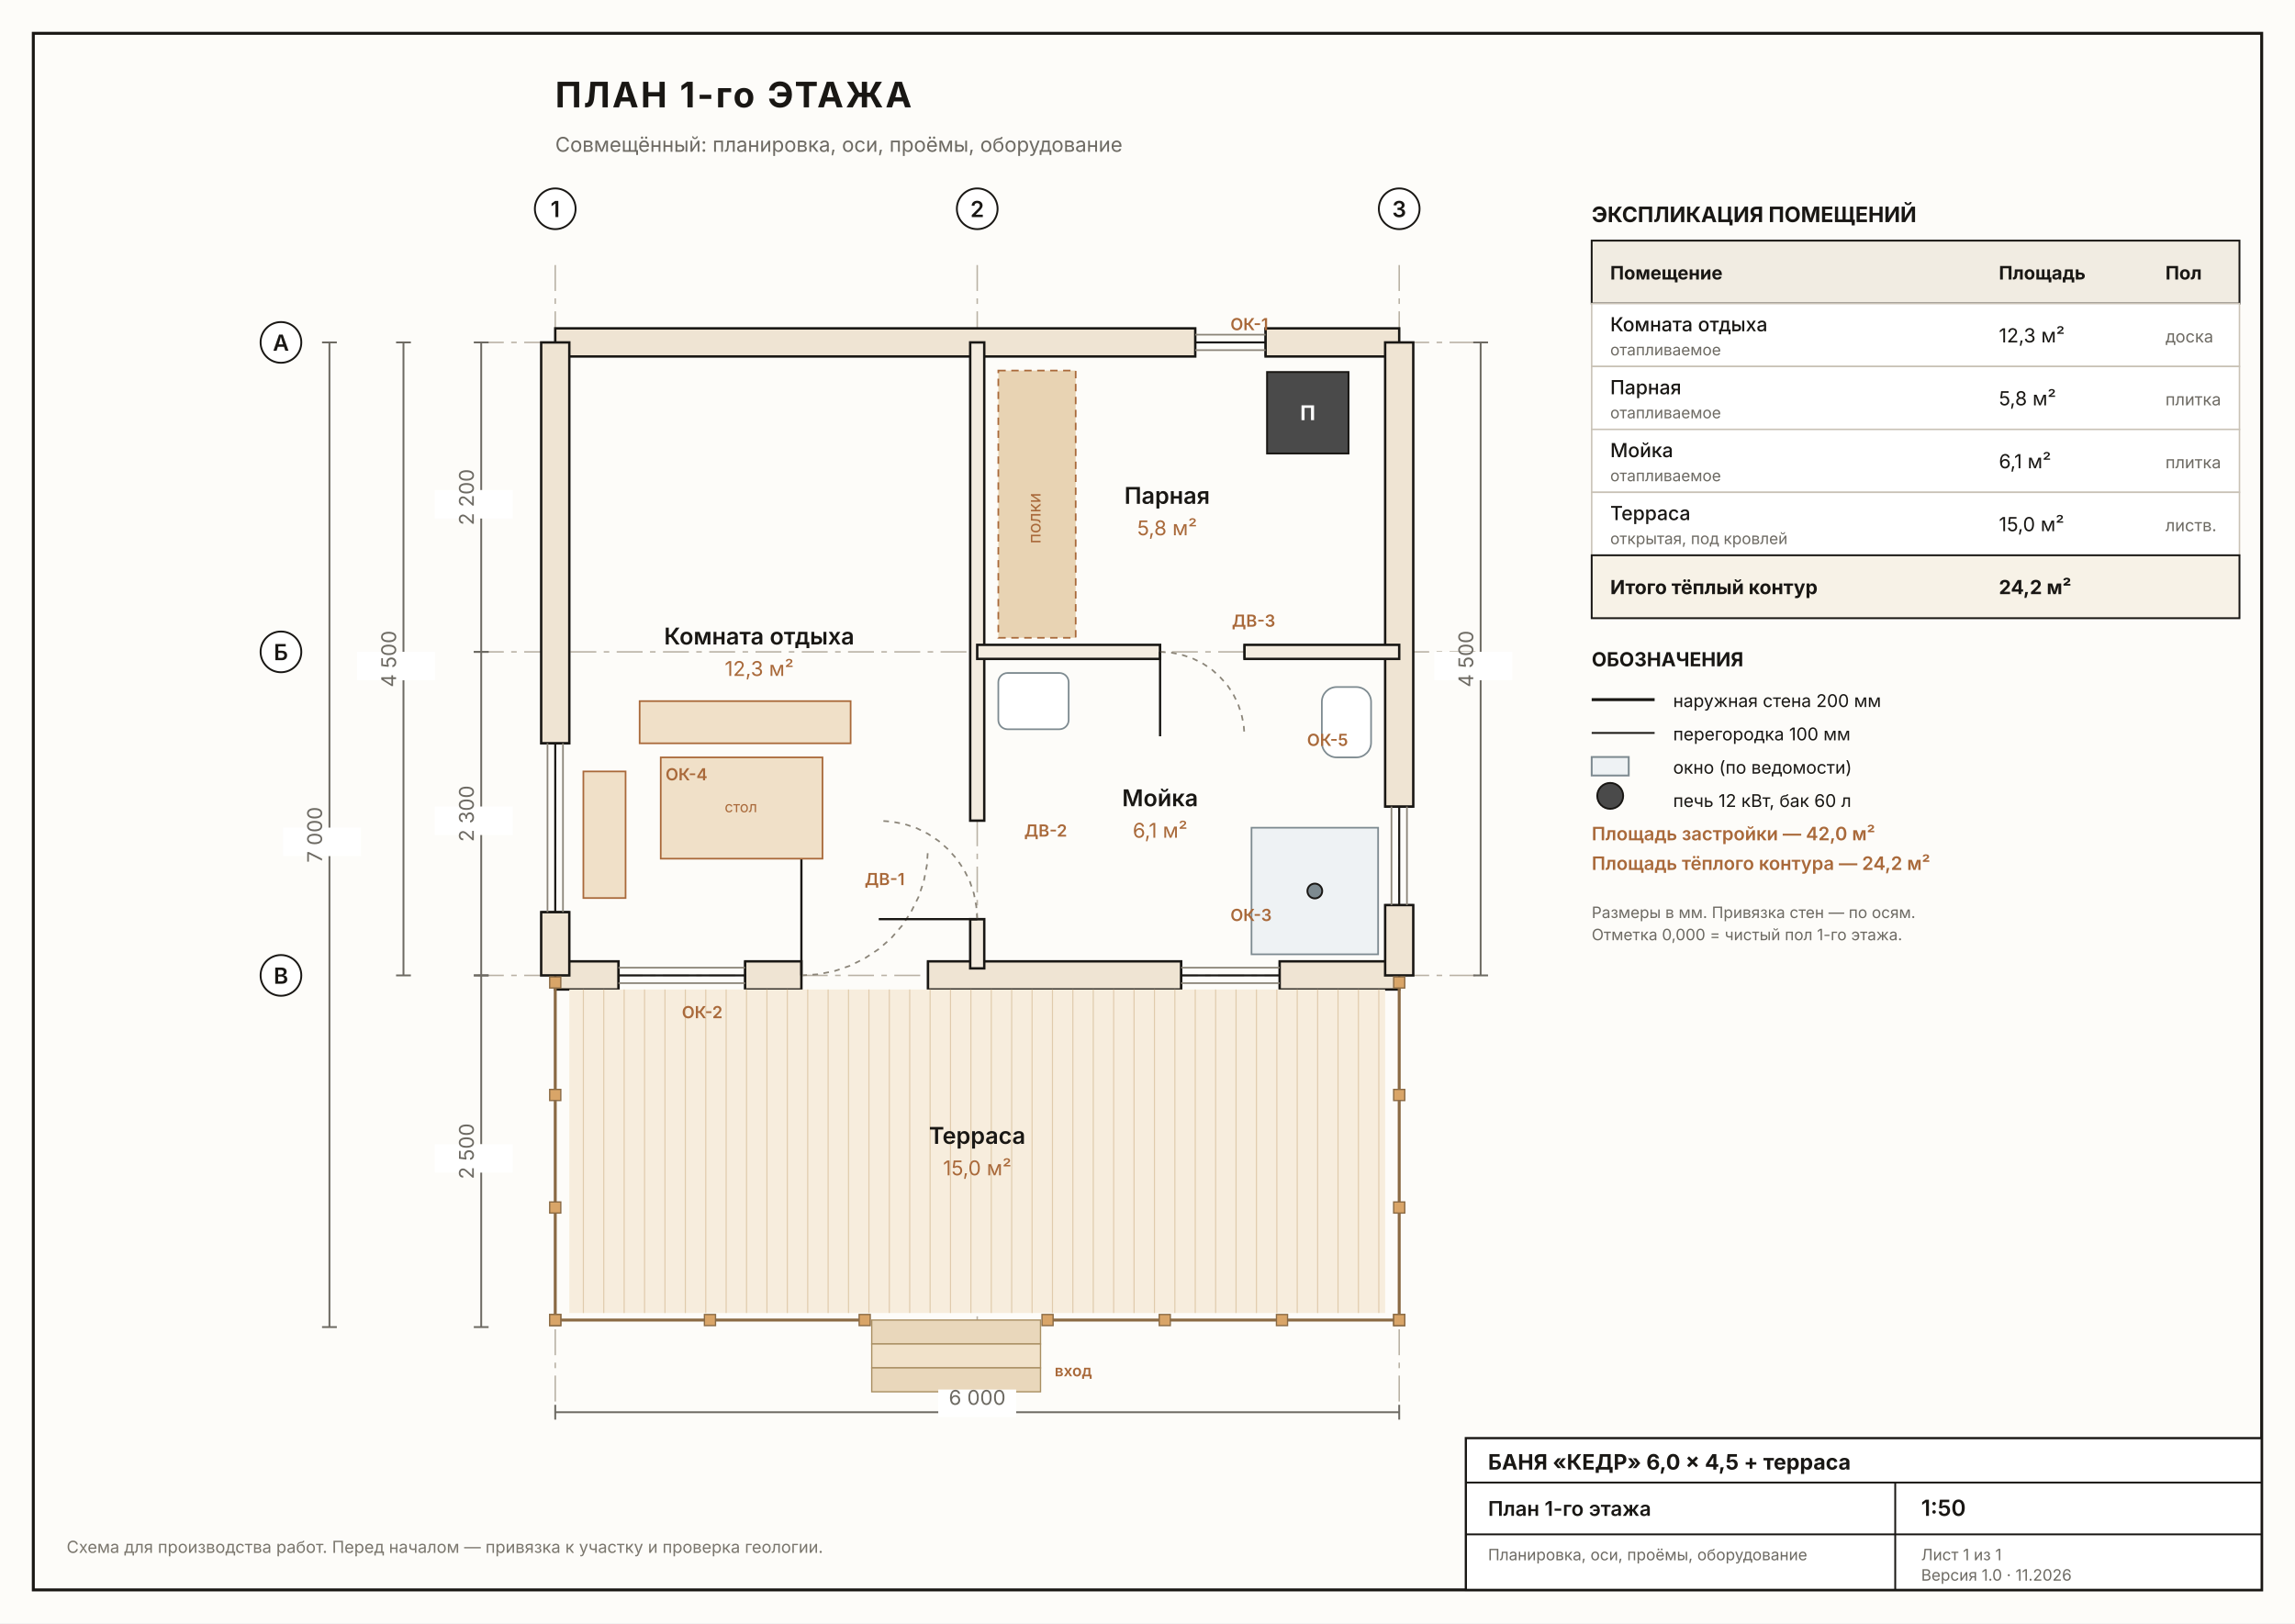
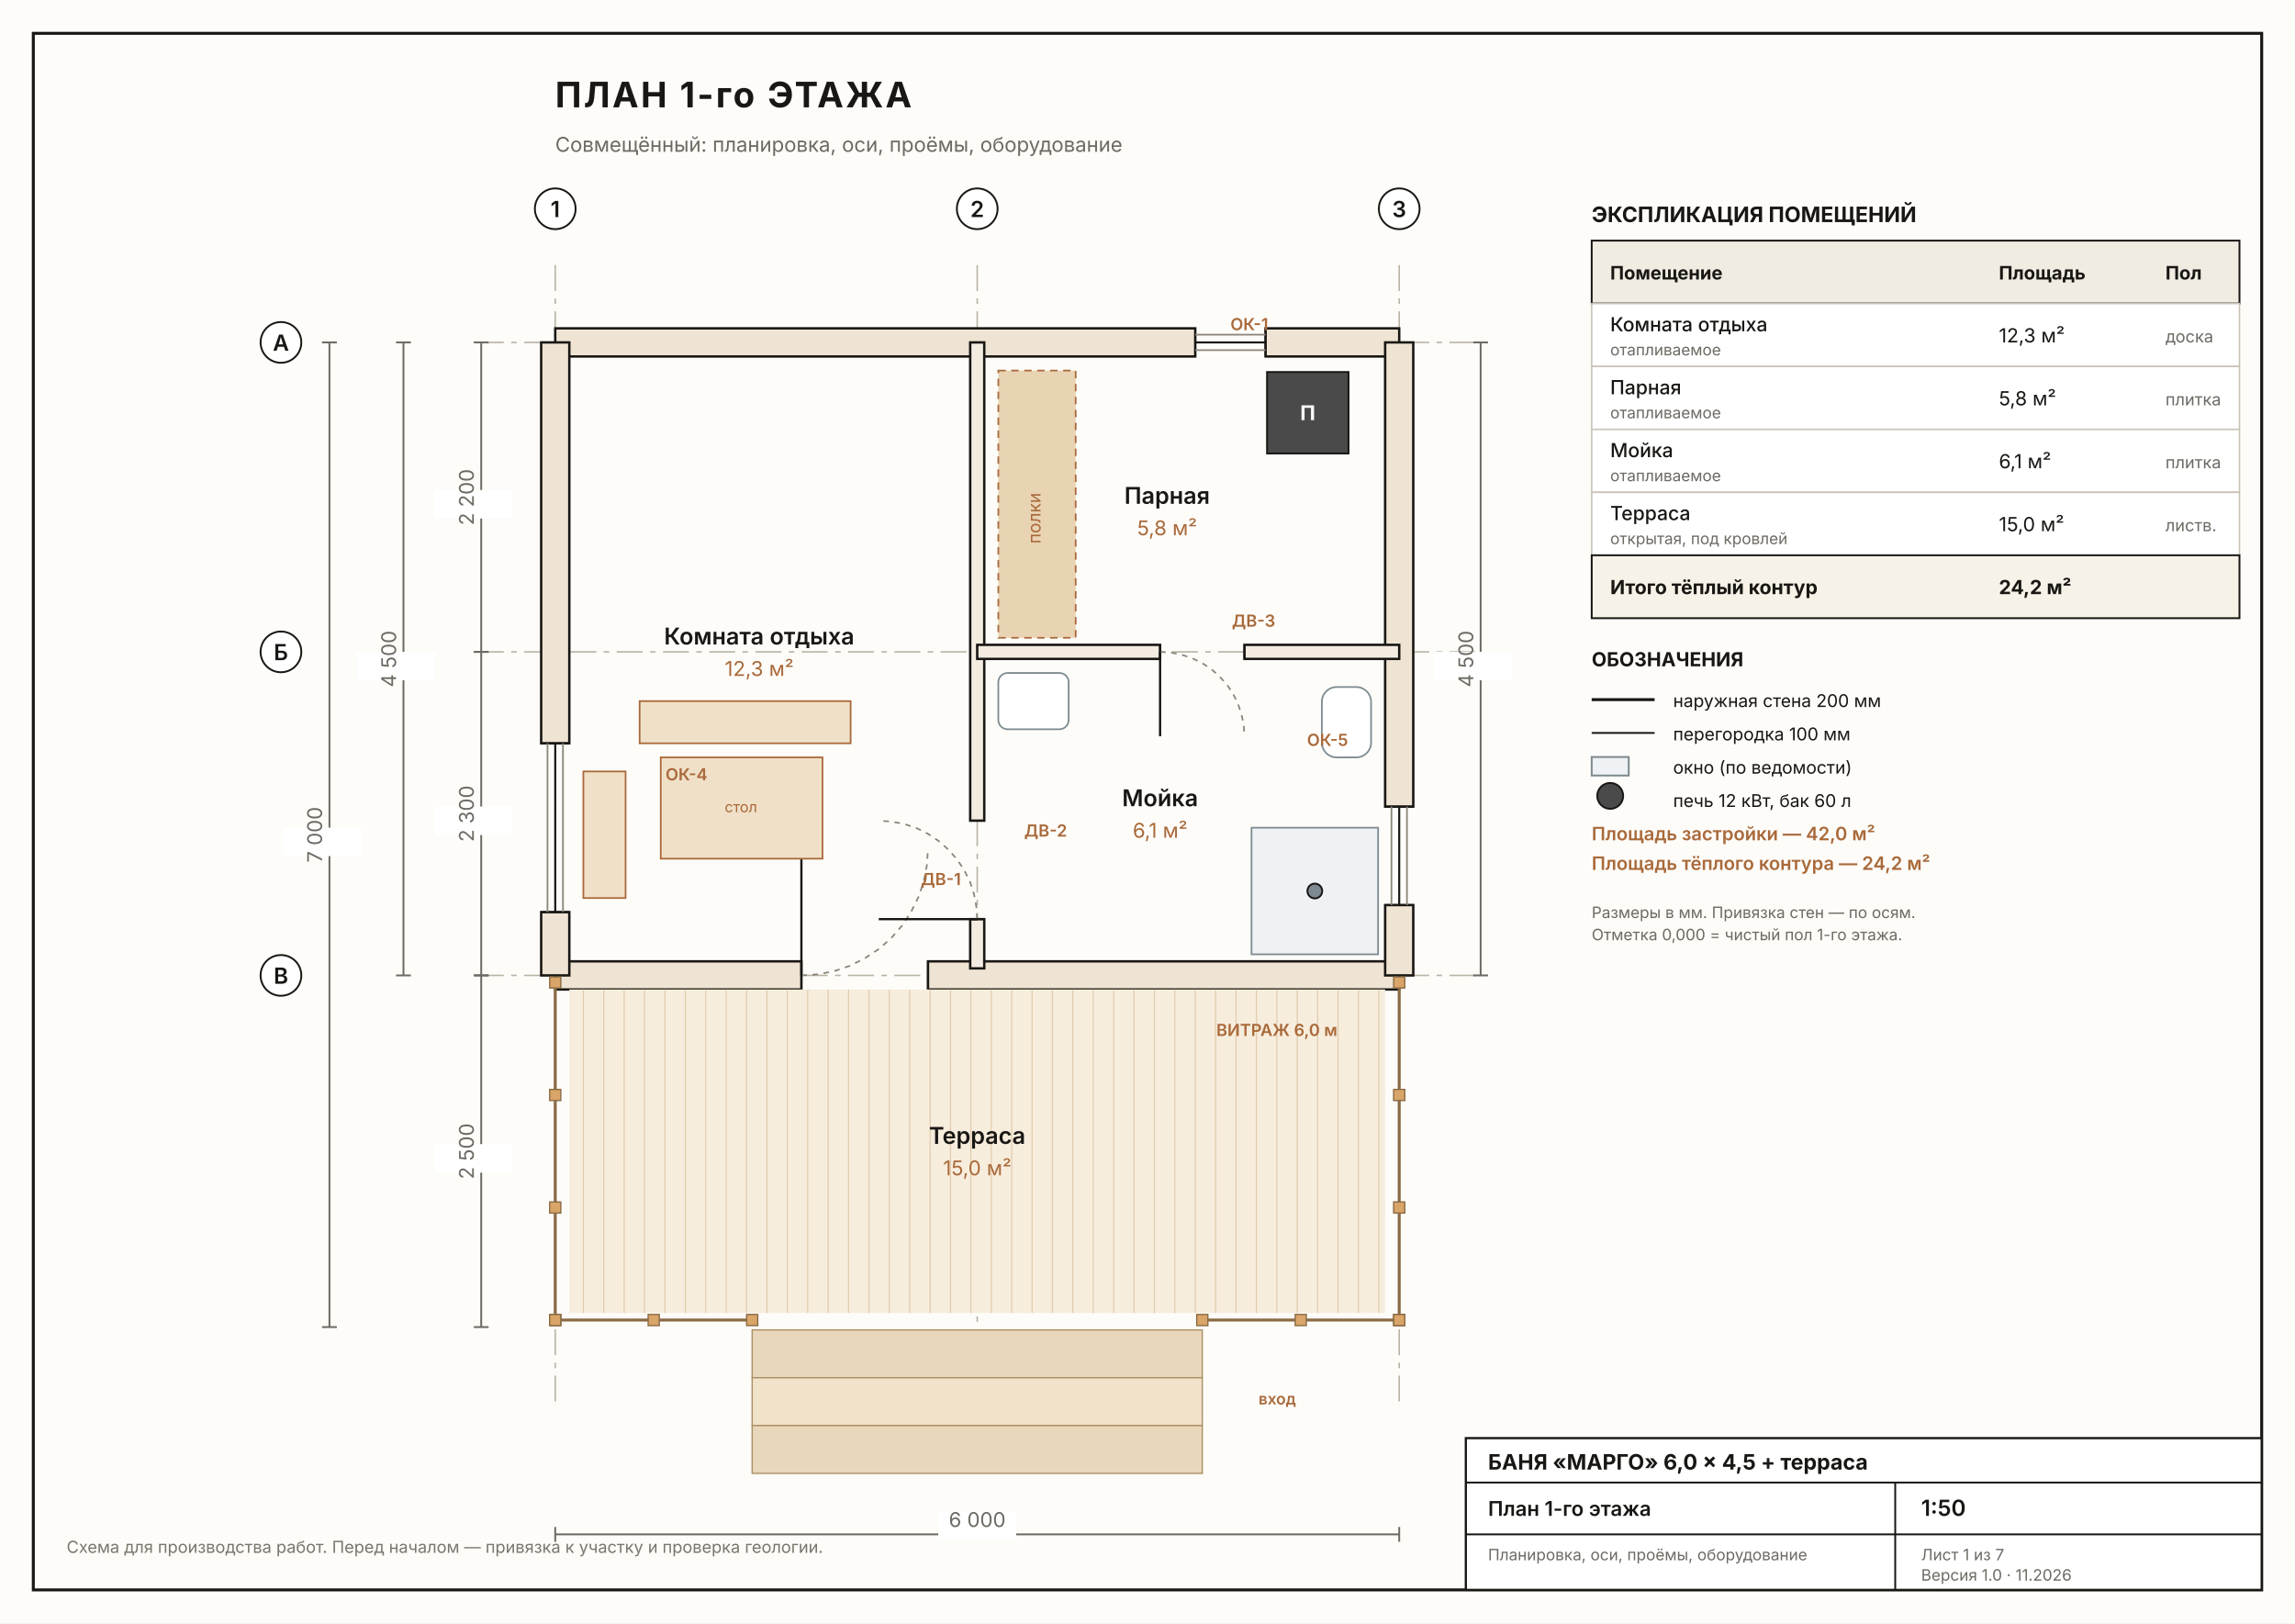
<svg xmlns="http://www.w3.org/2000/svg" viewBox="0 0 1240 877" width="1240" height="877">
  <defs>
    <pattern id="wood" width="8" height="8" patternUnits="userSpaceOnUse" patternTransform="rotate(45)">
      <line x1="0" y1="0" x2="0" y2="8" stroke="#c9a074" stroke-width="2" />
    </pattern>
    <pattern id="woodH" width="8" height="8" patternUnits="userSpaceOnUse">
      <line x1="0" y1="0" x2="0" y2="8" stroke="#c9a074" stroke-width="2" />
    </pattern>
    <pattern id="insul" width="10" height="10" patternUnits="userSpaceOnUse">
      <rect width="10" height="10" fill="#f6e2b3" />
      <path d="M0 5 Q 2.5 0 5 5 T 10 5" fill="none" stroke="#d9b264" stroke-width="1" />
    </pattern>
    <pattern id="soil" width="9" height="9" patternUnits="userSpaceOnUse">
      <line x1="0" y1="9" x2="9" y2="0" stroke="#b6b0a4" stroke-width="1" />
    </pattern>
    <pattern id="concrete" width="7" height="7" patternUnits="userSpaceOnUse">
      <circle cx="2" cy="2" r="0.7" fill="#b3ada2" />
      <circle cx="5.5" cy="5" r="0.6" fill="#b3adb2" />
    </pattern>
    <pattern id="tile" width="12" height="12" patternUnits="userSpaceOnUse">
      <rect width="12" height="12" fill="#f2f0ec" />
      <line x1="0" y1="0" x2="12" y2="0" stroke="#cfcac1" stroke-width="0.8" />
      <line x1="0" y1="0" x2="0" y2="12" stroke="#cfcac1" stroke-width="0.8" />
    </pattern>
  </defs>
  <rect width="1240" height="877" fill="#fdfcf9" />
  <rect x="18" y="18" width="1204" height="841" fill="none" stroke="#191714" stroke-width="1.6" />
  <text x="300" y="58" font-family="'Inter', 'Segoe UI', Arial, sans-serif" font-size="19" font-weight="700" fill="#191714" text-anchor="start" opacity="1" letter-spacing="1.2">ПЛАН 1-го ЭТАЖА</text>
  <text x="300" y="82" font-family="'Inter', 'Segoe UI', Arial, sans-serif" font-size="11" font-weight="400" fill="#6d6a63" text-anchor="start" opacity="1" letter-spacing="0">Совмещённый: планировка, оси, проёмы, оборудование</text>
  <line x1="300" y1="143.2" x2="300" y2="758.8" stroke="#b9b2a5" stroke-width="0.8" stroke-linecap="butt" stroke-dasharray="14 4 3 4" opacity="1" />
  <circle cx="300" cy="112.8" r="11" fill="#fff" stroke="#191714" stroke-width="1" />
  <text x="300" y="117.3" font-family="'Inter', 'Segoe UI', Arial, sans-serif" font-size="12" font-weight="600" fill="#191714" text-anchor="middle" opacity="1" letter-spacing="0">1</text>
  <line x1="528" y1="143.2" x2="528" y2="758.8" stroke="#b9b2a5" stroke-width="0.8" stroke-linecap="butt" stroke-dasharray="14 4 3 4" opacity="1" />
  <circle cx="528" cy="112.8" r="11" fill="#fff" stroke="#191714" stroke-width="1" />
  <text x="528" y="117.3" font-family="'Inter', 'Segoe UI', Arial, sans-serif" font-size="12" font-weight="600" fill="#191714" text-anchor="middle" opacity="1" letter-spacing="0">2</text>
  <line x1="756" y1="143.2" x2="756" y2="758.8" stroke="#b9b2a5" stroke-width="0.8" stroke-linecap="butt" stroke-dasharray="14 4 3 4" opacity="1" />
  <circle cx="756" cy="112.8" r="11" fill="#fff" stroke="#191714" stroke-width="1" />
  <text x="756" y="117.3" font-family="'Inter', 'Segoe UI', Arial, sans-serif" font-size="12" font-weight="600" fill="#191714" text-anchor="middle" opacity="1" letter-spacing="0">3</text>
  <line x1="258.2" y1="185" x2="797.8" y2="185" stroke="#b9b2a5" stroke-width="0.8" stroke-linecap="butt" stroke-dasharray="14 4 3 4" opacity="1" />
  <circle cx="151.8" cy="185" r="11" fill="#fff" stroke="#191714" stroke-width="1" />
  <text x="151.8" y="189.5" font-family="'Inter', 'Segoe UI', Arial, sans-serif" font-size="12" font-weight="600" fill="#191714" text-anchor="middle" opacity="1" letter-spacing="0">А</text>
  <line x1="258.2" y1="352.2" x2="797.8" y2="352.2" stroke="#b9b2a5" stroke-width="0.8" stroke-linecap="butt" stroke-dasharray="14 4 3 4" opacity="1" />
  <circle cx="151.8" cy="352.2" r="11" fill="#fff" stroke="#191714" stroke-width="1" />
  <text x="151.8" y="356.7" font-family="'Inter', 'Segoe UI', Arial, sans-serif" font-size="12" font-weight="600" fill="#191714" text-anchor="middle" opacity="1" letter-spacing="0">Б</text>
  <line x1="258.2" y1="527" x2="797.8" y2="527" stroke="#b9b2a5" stroke-width="0.8" stroke-linecap="butt" stroke-dasharray="14 4 3 4" opacity="1" />
  <circle cx="151.8" cy="527" r="11" fill="#fff" stroke="#191714" stroke-width="1" />
  <text x="151.8" y="531.5" font-family="'Inter', 'Segoe UI', Arial, sans-serif" font-size="12" font-weight="600" fill="#191714" text-anchor="middle" opacity="1" letter-spacing="0">В</text>
  <polygon points="300,177.4 645.8,177.4 645.8,192.6 300,192.6" fill="#efe4d3" stroke="#191714" stroke-width="1.3" opacity="1" />
  <polygon points="683.8,177.4 756,177.4 756,192.6 683.8,192.6" fill="#efe4d3" stroke="#191714" stroke-width="1.3" opacity="1" />
  <line x1="645.8" y1="177.4" x2="645.8" y2="192.6" stroke="#191714" stroke-width="1" stroke-linecap="butt" opacity="1" />
  <line x1="683.8" y1="177.4" x2="683.8" y2="192.6" stroke="#191714" stroke-width="1" stroke-linecap="butt" opacity="1" />
  <line x1="645.8" y1="180.82" x2="683.8" y2="180.82" stroke="#8b8579" stroke-width="0.9" stroke-linecap="butt" opacity="1" />
  <line x1="645.8" y1="185" x2="683.8" y2="185" stroke="#191714" stroke-width="1.1" stroke-linecap="butt" opacity="1" />
  <line x1="645.8" y1="189.18" x2="683.8" y2="189.18" stroke="#8b8579" stroke-width="0.9" stroke-linecap="butt" opacity="1" />
-   <polygon points="300,519.4 334.2,519.4 334.2,534.6 300,534.6" fill="#efe4d3" stroke="#191714" stroke-width="1.3" opacity="1" />
-   <polygon points="402.6,519.4 433,519.4 433,534.6 402.6,534.6" fill="#efe4d3" stroke="#191714" stroke-width="1.3" opacity="1" />
-   <polygon points="501.4,519.4 638.2,519.4 638.2,534.6 501.4,534.6" fill="#efe4d3" stroke="#191714" stroke-width="1.3" opacity="1" />
-   <polygon points="691.4,519.4 756,519.4 756,534.6 691.4,534.6" fill="#efe4d3" stroke="#191714" stroke-width="1.3" opacity="1" />
-   <line x1="334.2" y1="519.4" x2="334.2" y2="534.6" stroke="#191714" stroke-width="1" stroke-linecap="butt" opacity="1" />
-   <line x1="402.6" y1="519.4" x2="402.6" y2="534.6" stroke="#191714" stroke-width="1" stroke-linecap="butt" opacity="1" />
-   <line x1="334.2" y1="522.82" x2="402.6" y2="522.82" stroke="#8b8579" stroke-width="0.9" stroke-linecap="butt" opacity="1" />
-   <line x1="334.2" y1="527" x2="402.6" y2="527" stroke="#191714" stroke-width="1.1" stroke-linecap="butt" opacity="1" />
-   <line x1="334.2" y1="531.18" x2="402.6" y2="531.18" stroke="#8b8579" stroke-width="0.9" stroke-linecap="butt" opacity="1" />
+   <polygon points="300,519.4 433,519.4 433,534.6 300,534.6" fill="#efe4d3" stroke="#191714" stroke-width="1.3" opacity="1" />
+   <polygon points="501.4,519.4 756,519.4 756,534.6 501.4,534.6" fill="#efe4d3" stroke="#191714" stroke-width="1.3" opacity="1" />
  <line x1="433" y1="527" x2="433" y2="458.6" stroke="#191714" stroke-width="1.2" stroke-linecap="butt" opacity="1" />
  <path d="M 433.0 527.0 L 441.9 526.4 L 450.7 524.7 L 459.2 521.8 L 467.2 517.8 L 474.6 512.9 L 481.4 507.0 L 487.3 500.2 L 492.2 492.8 L 496.2 484.8 L 499.1 476.3 L 500.8 467.5 L 501.4 458.6" fill="none" stroke="#8b8579" stroke-width="0.9" stroke-dasharray="3 3" opacity="1" />
  <line x1="433" y1="519.4" x2="433" y2="534.6" stroke="#191714" stroke-width="1" stroke-linecap="butt" opacity="1" />
  <line x1="501.4" y1="519.4" x2="501.4" y2="534.6" stroke="#191714" stroke-width="1" stroke-linecap="butt" opacity="1" />
-   <line x1="638.2" y1="519.4" x2="638.2" y2="534.6" stroke="#191714" stroke-width="1" stroke-linecap="butt" opacity="1" />
-   <line x1="691.4" y1="519.4" x2="691.4" y2="534.6" stroke="#191714" stroke-width="1" stroke-linecap="butt" opacity="1" />
-   <line x1="638.2" y1="522.82" x2="691.4" y2="522.82" stroke="#8b8579" stroke-width="0.9" stroke-linecap="butt" opacity="1" />
-   <line x1="638.2" y1="527" x2="691.4" y2="527" stroke="#191714" stroke-width="1.1" stroke-linecap="butt" opacity="1" />
-   <line x1="638.2" y1="531.18" x2="691.4" y2="531.18" stroke="#8b8579" stroke-width="0.9" stroke-linecap="butt" opacity="1" />
  <polygon points="307.6,185 307.6,401.6 292.4,401.6 292.4,185" fill="#efe4d3" stroke="#191714" stroke-width="1.3" opacity="1" />
  <polygon points="307.6,492.8 307.6,527 292.4,527 292.4,492.8" fill="#efe4d3" stroke="#191714" stroke-width="1.3" opacity="1" />
  <line x1="307.6" y1="401.6" x2="292.4" y2="401.6" stroke="#191714" stroke-width="1" stroke-linecap="butt" opacity="1" />
  <line x1="307.6" y1="492.8" x2="292.4" y2="492.8" stroke="#191714" stroke-width="1" stroke-linecap="butt" opacity="1" />
  <line x1="304.18" y1="401.6" x2="304.18" y2="492.8" stroke="#8b8579" stroke-width="0.9" stroke-linecap="butt" opacity="1" />
  <line x1="300" y1="401.6" x2="300" y2="492.8" stroke="#191714" stroke-width="1.1" stroke-linecap="butt" opacity="1" />
  <line x1="295.82" y1="401.6" x2="295.82" y2="492.8" stroke="#8b8579" stroke-width="0.9" stroke-linecap="butt" opacity="1" />
  <polygon points="763.6,185 763.6,435.8 748.4,435.8 748.4,185" fill="#efe4d3" stroke="#191714" stroke-width="1.3" opacity="1" />
  <polygon points="763.6,489 763.6,527 748.4,527 748.4,489" fill="#efe4d3" stroke="#191714" stroke-width="1.3" opacity="1" />
  <line x1="763.6" y1="435.8" x2="748.4" y2="435.8" stroke="#191714" stroke-width="1" stroke-linecap="butt" opacity="1" />
  <line x1="763.6" y1="489" x2="748.4" y2="489" stroke="#191714" stroke-width="1" stroke-linecap="butt" opacity="1" />
  <line x1="760.18" y1="435.8" x2="760.18" y2="489" stroke="#8b8579" stroke-width="0.9" stroke-linecap="butt" opacity="1" />
  <line x1="756" y1="435.8" x2="756" y2="489" stroke="#191714" stroke-width="1.1" stroke-linecap="butt" opacity="1" />
  <line x1="751.82" y1="435.8" x2="751.82" y2="489" stroke="#8b8579" stroke-width="0.9" stroke-linecap="butt" opacity="1" />
  <polygon points="531.8,185 531.8,443.4 524.2,443.4 524.2,185" fill="#f4ece0" stroke="#191714" stroke-width="1.3" opacity="1" />
  <polygon points="531.8,496.6 531.8,523.2 524.2,523.2 524.2,496.6" fill="#f4ece0" stroke="#191714" stroke-width="1.3" opacity="1" />
  <line x1="528" y1="496.6" x2="474.8" y2="496.6" stroke="#191714" stroke-width="1.2" stroke-linecap="butt" opacity="1" />
  <path d="M 528.0 496.6 L 527.5 489.7 L 526.2 482.8 L 524.0 476.2 L 520.9 470.0 L 517.0 464.2 L 512.4 459.0 L 507.2 454.4 L 501.4 450.5 L 495.2 447.4 L 488.6 445.2 L 481.7 443.9 L 474.8 443.4" fill="none" stroke="#8b8579" stroke-width="0.9" stroke-dasharray="3 3" opacity="1" />
  <line x1="531.8" y1="443.4" x2="524.2" y2="443.4" stroke="#191714" stroke-width="1" stroke-linecap="butt" opacity="1" />
  <line x1="531.8" y1="496.6" x2="524.2" y2="496.6" stroke="#191714" stroke-width="1" stroke-linecap="butt" opacity="1" />
  <polygon points="528,348.4 626.8,348.4 626.8,356 528,356" fill="#f4ece0" stroke="#191714" stroke-width="1.3" opacity="1" />
  <polygon points="672.4,348.4 756,348.4 756,356 672.4,356" fill="#f4ece0" stroke="#191714" stroke-width="1.3" opacity="1" />
  <line x1="626.8" y1="352.2" x2="626.8" y2="397.8" stroke="#191714" stroke-width="1.2" stroke-linecap="butt" opacity="1" />
  <path d="M 626.8 352.2 L 632.8 352.6 L 638.6 353.8 L 644.3 355.7 L 649.6 358.3 L 654.6 361.6 L 659.0 365.6 L 663.0 370.0 L 666.3 375.0 L 668.9 380.3 L 670.8 386.0 L 672.0 391.8 L 672.4 397.8" fill="none" stroke="#8b8579" stroke-width="0.9" stroke-dasharray="3 3" opacity="1" />
  <line x1="626.8" y1="348.4" x2="626.8" y2="356" stroke="#191714" stroke-width="1" stroke-linecap="butt" opacity="1" />
  <line x1="672.4" y1="348.4" x2="672.4" y2="356" stroke="#191714" stroke-width="1" stroke-linecap="butt" opacity="1" />
  <rect x="684.6" y="201" width="44" height="44" fill="#4a4a4a" stroke="#191714" stroke-width="1" rx="0" opacity="1" />
  <text x="706.6" y="227" font-family="'Inter', 'Segoe UI', Arial, sans-serif" font-size="11" font-weight="700" fill="#fff" text-anchor="middle" opacity="1" letter-spacing="0">П</text>
  <rect x="539.4" y="200.2" width="41.8" height="144.4" fill="#e8d3b3" stroke="#a9693a" stroke-width="0.9" stroke-dasharray="4 3" rx="0" opacity="1" />
  <text x="562.2" y="280" font-family="'Inter', 'Segoe UI', Arial, sans-serif" font-size="9.5" font-weight="400" fill="#a9693a" text-anchor="middle" opacity="1" letter-spacing="0" transform="rotate(-90 562.2 280)">полки</text>
  <rect x="676.2" y="447.2" width="68.4" height="68.4" fill="#eef2f4" stroke="#7d8a90" stroke-width="0.9" rx="0" opacity="1" />
  <circle cx="710.4" cy="481.4" r="4" fill="#7d8a90" stroke="#191714" stroke-width="1" />
  <rect x="714.2" y="371.2" width="26.6" height="38" fill="#fff" stroke="#7d8a90" stroke-width="0.9" rx="8" opacity="1" />
  <rect x="539.4" y="363.6" width="38" height="30.4" fill="#fff" stroke="#7d8a90" stroke-width="0.9" rx="5" opacity="1" />
  <rect x="357" y="409.2" width="87.4" height="54.72" fill="#f0e0c8" stroke="#a9693a" stroke-width="0.9" rx="0" opacity="1" />
  <rect x="345.6" y="378.8" width="114" height="22.8" fill="#f0e0c8" stroke="#a9693a" stroke-width="0.9" rx="0" opacity="1" />
  <rect x="315.2" y="416.8" width="22.8" height="68.4" fill="#f0e0c8" stroke="#a9693a" stroke-width="0.9" rx="0" opacity="1" />
  <text x="400.32" y="438.84" font-family="'Inter', 'Segoe UI', Arial, sans-serif" font-size="8" font-weight="400" fill="#a9693a" text-anchor="middle" opacity="1" letter-spacing="0">стол</text>
  <rect x="307.6" y="534.6" width="440.8" height="174.8" fill="#f7eddd" stroke="none" stroke-width="0" rx="0" opacity="1" />
  <line x1="315.2" y1="534.6" x2="315.2" y2="709.4" stroke="#e0cbac" stroke-width="0.6" stroke-linecap="butt" opacity="1" />
  <line x1="326.22" y1="534.6" x2="326.22" y2="709.4" stroke="#e0cbac" stroke-width="0.6" stroke-linecap="butt" opacity="1" />
  <line x1="337.24" y1="534.6" x2="337.24" y2="709.4" stroke="#e0cbac" stroke-width="0.6" stroke-linecap="butt" opacity="1" />
  <line x1="348.26" y1="534.6" x2="348.26" y2="709.4" stroke="#e0cbac" stroke-width="0.6" stroke-linecap="butt" opacity="1" />
  <line x1="359.28" y1="534.6" x2="359.28" y2="709.4" stroke="#e0cbac" stroke-width="0.6" stroke-linecap="butt" opacity="1" />
  <line x1="370.3" y1="534.6" x2="370.3" y2="709.4" stroke="#e0cbac" stroke-width="0.6" stroke-linecap="butt" opacity="1" />
  <line x1="381.32" y1="534.6" x2="381.32" y2="709.4" stroke="#e0cbac" stroke-width="0.6" stroke-linecap="butt" opacity="1" />
  <line x1="392.34" y1="534.6" x2="392.34" y2="709.4" stroke="#e0cbac" stroke-width="0.6" stroke-linecap="butt" opacity="1" />
  <line x1="403.36" y1="534.6" x2="403.36" y2="709.4" stroke="#e0cbac" stroke-width="0.6" stroke-linecap="butt" opacity="1" />
  <line x1="414.38" y1="534.6" x2="414.38" y2="709.4" stroke="#e0cbac" stroke-width="0.6" stroke-linecap="butt" opacity="1" />
  <line x1="425.4" y1="534.6" x2="425.4" y2="709.4" stroke="#e0cbac" stroke-width="0.6" stroke-linecap="butt" opacity="1" />
  <line x1="436.42" y1="534.6" x2="436.42" y2="709.4" stroke="#e0cbac" stroke-width="0.6" stroke-linecap="butt" opacity="1" />
  <line x1="447.44" y1="534.6" x2="447.44" y2="709.4" stroke="#e0cbac" stroke-width="0.6" stroke-linecap="butt" opacity="1" />
  <line x1="458.46" y1="534.6" x2="458.46" y2="709.4" stroke="#e0cbac" stroke-width="0.6" stroke-linecap="butt" opacity="1" />
  <line x1="469.48" y1="534.6" x2="469.48" y2="709.4" stroke="#e0cbac" stroke-width="0.6" stroke-linecap="butt" opacity="1" />
  <line x1="480.5" y1="534.6" x2="480.5" y2="709.4" stroke="#e0cbac" stroke-width="0.6" stroke-linecap="butt" opacity="1" />
  <line x1="491.52" y1="534.6" x2="491.52" y2="709.4" stroke="#e0cbac" stroke-width="0.6" stroke-linecap="butt" opacity="1" />
  <line x1="502.54" y1="534.6" x2="502.54" y2="709.4" stroke="#e0cbac" stroke-width="0.6" stroke-linecap="butt" opacity="1" />
  <line x1="513.56" y1="534.6" x2="513.56" y2="709.4" stroke="#e0cbac" stroke-width="0.6" stroke-linecap="butt" opacity="1" />
  <line x1="524.58" y1="534.6" x2="524.58" y2="709.4" stroke="#e0cbac" stroke-width="0.6" stroke-linecap="butt" opacity="1" />
  <line x1="535.6" y1="534.6" x2="535.6" y2="709.4" stroke="#e0cbac" stroke-width="0.6" stroke-linecap="butt" opacity="1" />
  <line x1="546.62" y1="534.6" x2="546.62" y2="709.4" stroke="#e0cbac" stroke-width="0.6" stroke-linecap="butt" opacity="1" />
  <line x1="557.64" y1="534.6" x2="557.64" y2="709.4" stroke="#e0cbac" stroke-width="0.6" stroke-linecap="butt" opacity="1" />
  <line x1="568.66" y1="534.6" x2="568.66" y2="709.4" stroke="#e0cbac" stroke-width="0.6" stroke-linecap="butt" opacity="1" />
  <line x1="579.68" y1="534.6" x2="579.68" y2="709.4" stroke="#e0cbac" stroke-width="0.6" stroke-linecap="butt" opacity="1" />
  <line x1="590.7" y1="534.6" x2="590.7" y2="709.4" stroke="#e0cbac" stroke-width="0.6" stroke-linecap="butt" opacity="1" />
  <line x1="601.72" y1="534.6" x2="601.72" y2="709.4" stroke="#e0cbac" stroke-width="0.6" stroke-linecap="butt" opacity="1" />
  <line x1="612.74" y1="534.6" x2="612.74" y2="709.4" stroke="#e0cbac" stroke-width="0.6" stroke-linecap="butt" opacity="1" />
  <line x1="623.76" y1="534.6" x2="623.76" y2="709.4" stroke="#e0cbac" stroke-width="0.6" stroke-linecap="butt" opacity="1" />
  <line x1="634.78" y1="534.6" x2="634.78" y2="709.4" stroke="#e0cbac" stroke-width="0.6" stroke-linecap="butt" opacity="1" />
  <line x1="645.8" y1="534.6" x2="645.8" y2="709.4" stroke="#e0cbac" stroke-width="0.6" stroke-linecap="butt" opacity="1" />
  <line x1="656.82" y1="534.6" x2="656.82" y2="709.4" stroke="#e0cbac" stroke-width="0.6" stroke-linecap="butt" opacity="1" />
  <line x1="667.84" y1="534.6" x2="667.84" y2="709.4" stroke="#e0cbac" stroke-width="0.6" stroke-linecap="butt" opacity="1" />
  <line x1="678.86" y1="534.6" x2="678.86" y2="709.4" stroke="#e0cbac" stroke-width="0.6" stroke-linecap="butt" opacity="1" />
  <line x1="689.88" y1="534.6" x2="689.88" y2="709.4" stroke="#e0cbac" stroke-width="0.6" stroke-linecap="butt" opacity="1" />
  <line x1="700.9" y1="534.6" x2="700.9" y2="709.4" stroke="#e0cbac" stroke-width="0.6" stroke-linecap="butt" opacity="1" />
  <line x1="711.92" y1="534.6" x2="711.92" y2="709.4" stroke="#e0cbac" stroke-width="0.6" stroke-linecap="butt" opacity="1" />
  <line x1="722.94" y1="534.6" x2="722.94" y2="709.4" stroke="#e0cbac" stroke-width="0.6" stroke-linecap="butt" opacity="1" />
  <line x1="733.96" y1="534.6" x2="733.96" y2="709.4" stroke="#e0cbac" stroke-width="0.6" stroke-linecap="butt" opacity="1" />
  <line x1="744.98" y1="534.6" x2="744.98" y2="709.4" stroke="#e0cbac" stroke-width="0.6" stroke-linecap="butt" opacity="1" />
  <line x1="300" y1="530.8" x2="300" y2="713.2" stroke="#8a6a44" stroke-width="1.6" stroke-linecap="butt" opacity="1" />
  <rect x="297" y="527.8" width="6" height="6" fill="#d9a568" stroke="#8a6a44" stroke-width="0.7" rx="0" opacity="1" />
  <rect x="297" y="588.6" width="6" height="6" fill="#d9a568" stroke="#8a6a44" stroke-width="0.7" rx="0" opacity="1" />
  <rect x="297" y="649.4" width="6" height="6" fill="#d9a568" stroke="#8a6a44" stroke-width="0.7" rx="0" opacity="1" />
  <rect x="297" y="710.2" width="6" height="6" fill="#d9a568" stroke="#8a6a44" stroke-width="0.7" rx="0" opacity="1" />
  <line x1="756" y1="530.8" x2="756" y2="713.2" stroke="#8a6a44" stroke-width="1.6" stroke-linecap="butt" opacity="1" />
  <rect x="753" y="527.8" width="6" height="6" fill="#d9a568" stroke="#8a6a44" stroke-width="0.7" rx="0" opacity="1" />
  <rect x="753" y="588.6" width="6" height="6" fill="#d9a568" stroke="#8a6a44" stroke-width="0.7" rx="0" opacity="1" />
  <rect x="753" y="649.4" width="6" height="6" fill="#d9a568" stroke="#8a6a44" stroke-width="0.7" rx="0" opacity="1" />
  <rect x="753" y="710.2" width="6" height="6" fill="#d9a568" stroke="#8a6a44" stroke-width="0.7" rx="0" opacity="1" />
-   <line x1="300" y1="713.2" x2="467.2" y2="713.2" stroke="#8a6a44" stroke-width="1.6" stroke-linecap="butt" opacity="1" />
+   <line x1="300" y1="713.2" x2="406.4" y2="713.2" stroke="#8a6a44" stroke-width="1.6" stroke-linecap="butt" opacity="1" />
  <rect x="297" y="710.2" width="6" height="6" fill="#d9a568" stroke="#8a6a44" stroke-width="0.7" rx="0" opacity="1" />
-   <rect x="380.6" y="710.2" width="6" height="6" fill="#d9a568" stroke="#8a6a44" stroke-width="0.7" rx="0" opacity="1" />
-   <rect x="464.2" y="710.2" width="6" height="6" fill="#d9a568" stroke="#8a6a44" stroke-width="0.7" rx="0" opacity="1" />
-   <line x1="566" y1="713.2" x2="756" y2="713.2" stroke="#8a6a44" stroke-width="1.6" stroke-linecap="butt" opacity="1" />
-   <rect x="563" y="710.2" width="6" height="6" fill="#d9a568" stroke="#8a6a44" stroke-width="0.7" rx="0" opacity="1" />
-   <rect x="626.333" y="710.2" width="6" height="6" fill="#d9a568" stroke="#8a6a44" stroke-width="0.7" rx="0" opacity="1" />
-   <rect x="689.667" y="710.2" width="6" height="6" fill="#d9a568" stroke="#8a6a44" stroke-width="0.7" rx="0" opacity="1" />
+   <rect x="350.2" y="710.2" width="6" height="6" fill="#d9a568" stroke="#8a6a44" stroke-width="0.7" rx="0" opacity="1" />
+   <rect x="403.4" y="710.2" width="6" height="6" fill="#d9a568" stroke="#8a6a44" stroke-width="0.7" rx="0" opacity="1" />
+   <line x1="649.6" y1="713.2" x2="756" y2="713.2" stroke="#8a6a44" stroke-width="1.6" stroke-linecap="butt" opacity="1" />
+   <rect x="646.6" y="710.2" width="6" height="6" fill="#d9a568" stroke="#8a6a44" stroke-width="0.7" rx="0" opacity="1" />
+   <rect x="699.8" y="710.2" width="6" height="6" fill="#d9a568" stroke="#8a6a44" stroke-width="0.7" rx="0" opacity="1" />
  <rect x="753" y="710.2" width="6" height="6" fill="#d9a568" stroke="#8a6a44" stroke-width="0.7" rx="0" opacity="1" />
-   <rect x="471" y="713.2" width="91.2" height="12.92" fill="#e9d7bb" stroke="#a98f62" stroke-width="0.7" rx="0" opacity="1" />
-   <rect x="471" y="726.12" width="91.2" height="12.92" fill="#f1e2ca" stroke="#a98f62" stroke-width="0.7" rx="0" opacity="1" />
-   <rect x="471" y="739.04" width="91.2" height="12.92" fill="#e9d7bb" stroke="#a98f62" stroke-width="0.7" rx="0" opacity="1" />
-   <text x="569.8" y="743.6" font-family="'Inter', 'Segoe UI', Arial, sans-serif" font-size="8.5" font-weight="600" fill="#a9693a" text-anchor="start" opacity="1" letter-spacing="0">вход</text>
+   <rect x="406.4" y="718.52" width="243.2" height="25.84" fill="#e9d7bb" stroke="#a98f62" stroke-width="0.7" rx="0" opacity="1" />
+   <rect x="406.4" y="744.36" width="243.2" height="25.84" fill="#f1e2ca" stroke="#a98f62" stroke-width="0.7" rx="0" opacity="1" />
+   <rect x="406.4" y="770.2" width="243.2" height="25.84" fill="#e9d7bb" stroke="#a98f62" stroke-width="0.7" rx="0" opacity="1" />
+   <text x="680" y="758.8" font-family="'Inter', 'Segoe UI', Arial, sans-serif" font-size="8.5" font-weight="600" fill="#a9693a" text-anchor="start" opacity="1" letter-spacing="0">вход</text>
  <text x="410.2" y="348.2" font-family="'Inter', 'Segoe UI', Arial, sans-serif" font-size="12.5" font-weight="600" fill="#191714" text-anchor="middle" opacity="1" letter-spacing="0">Комната отдыха</text>
  <text x="410.2" y="365.2" font-family="'Inter', 'Segoe UI', Arial, sans-serif" font-size="11" font-weight="400" fill="#a9693a" text-anchor="middle" opacity="1" letter-spacing="0">12,3 м²</text>
  <text x="630.6" y="272.2" font-family="'Inter', 'Segoe UI', Arial, sans-serif" font-size="12.5" font-weight="600" fill="#191714" text-anchor="middle" opacity="1" letter-spacing="0">Парная</text>
  <text x="630.6" y="289.2" font-family="'Inter', 'Segoe UI', Arial, sans-serif" font-size="11" font-weight="400" fill="#a9693a" text-anchor="middle" opacity="1" letter-spacing="0">5,8 м²</text>
  <text x="626.8" y="435.6" font-family="'Inter', 'Segoe UI', Arial, sans-serif" font-size="12.5" font-weight="600" fill="#191714" text-anchor="middle" opacity="1" letter-spacing="0">Мойка</text>
  <text x="626.8" y="452.6" font-family="'Inter', 'Segoe UI', Arial, sans-serif" font-size="11" font-weight="400" fill="#a9693a" text-anchor="middle" opacity="1" letter-spacing="0">6,1 м²</text>
  <text x="528" y="618" font-family="'Inter', 'Segoe UI', Arial, sans-serif" font-size="12.5" font-weight="600" fill="#191714" text-anchor="middle" opacity="1" letter-spacing="0">Терраса</text>
  <text x="528" y="635" font-family="'Inter', 'Segoe UI', Arial, sans-serif" font-size="11" font-weight="400" fill="#a9693a" text-anchor="middle" opacity="1" letter-spacing="0">15,0 м²</text>
-   <line x1="300" y1="759" x2="300" y2="767" stroke="#6d6a63" stroke-width="1" stroke-linecap="butt" opacity="1" />
-   <line x1="756" y1="759" x2="756" y2="767" stroke="#6d6a63" stroke-width="1" stroke-linecap="butt" opacity="1" />
-   <line x1="300" y1="763" x2="756" y2="763" stroke="#6d6a63" stroke-width="1" stroke-linecap="butt" opacity="1" />
-   <rect x="506.95" y="750.75" width="42.1" height="14.85" fill="#ffffff" />
-   <text x="528" y="759" font-family="'Inter', 'Segoe UI', Arial, sans-serif" font-size="11" font-weight="400" fill="#6d6a63" text-anchor="middle" opacity="1" letter-spacing="0">6 000</text>
+   <line x1="300" y1="825" x2="300" y2="833" stroke="#6d6a63" stroke-width="1" stroke-linecap="butt" opacity="1" />
+   <line x1="756" y1="825" x2="756" y2="833" stroke="#6d6a63" stroke-width="1" stroke-linecap="butt" opacity="1" />
+   <line x1="300" y1="829" x2="756" y2="829" stroke="#6d6a63" stroke-width="1" stroke-linecap="butt" opacity="1" />
+   <rect x="506.95" y="816.75" width="42.1" height="14.85" fill="#ffffff" />
+   <text x="528" y="825" font-family="'Inter', 'Segoe UI', Arial, sans-serif" font-size="11" font-weight="400" fill="#6d6a63" text-anchor="middle" opacity="1" letter-spacing="0">6 000</text>
  <line x1="256" y1="185" x2="264" y2="185" stroke="#6d6a63" stroke-width="1" stroke-linecap="butt" opacity="1" />
  <line x1="256" y1="352.2" x2="264" y2="352.2" stroke="#6d6a63" stroke-width="1" stroke-linecap="butt" opacity="1" />
  <line x1="260" y1="185" x2="260" y2="352.2" stroke="#6d6a63" stroke-width="1" stroke-linecap="butt" opacity="1" />
  <rect x="244.45" y="247.55" width="15.4" height="42.1" fill="#ffffff" transform="rotate(-90 256 268.6)" />
  <text x="256" y="268.6" font-family="'Inter', 'Segoe UI', Arial, sans-serif" font-size="11" font-weight="400" fill="#6d6a63" text-anchor="middle" opacity="1" letter-spacing="0" transform="rotate(-90 256 268.6)">2 200</text>
  <line x1="256" y1="352.2" x2="264" y2="352.2" stroke="#6d6a63" stroke-width="1" stroke-linecap="butt" opacity="1" />
  <line x1="256" y1="527" x2="264" y2="527" stroke="#6d6a63" stroke-width="1" stroke-linecap="butt" opacity="1" />
  <line x1="260" y1="352.2" x2="260" y2="527" stroke="#6d6a63" stroke-width="1" stroke-linecap="butt" opacity="1" />
  <rect x="244.45" y="418.55" width="15.4" height="42.1" fill="#ffffff" transform="rotate(-90 256 439.6)" />
  <text x="256" y="439.6" font-family="'Inter', 'Segoe UI', Arial, sans-serif" font-size="11" font-weight="400" fill="#6d6a63" text-anchor="middle" opacity="1" letter-spacing="0" transform="rotate(-90 256 439.6)">2 300</text>
  <line x1="256" y1="527" x2="264" y2="527" stroke="#6d6a63" stroke-width="1" stroke-linecap="butt" opacity="1" />
  <line x1="256" y1="717" x2="264" y2="717" stroke="#6d6a63" stroke-width="1" stroke-linecap="butt" opacity="1" />
  <line x1="260" y1="527" x2="260" y2="717" stroke="#6d6a63" stroke-width="1" stroke-linecap="butt" opacity="1" />
  <rect x="244.45" y="600.95" width="15.4" height="42.1" fill="#ffffff" transform="rotate(-90 256 622)" />
  <text x="256" y="622" font-family="'Inter', 'Segoe UI', Arial, sans-serif" font-size="11" font-weight="400" fill="#6d6a63" text-anchor="middle" opacity="1" letter-spacing="0" transform="rotate(-90 256 622)">2 500</text>
  <line x1="214" y1="185" x2="222" y2="185" stroke="#6d6a63" stroke-width="1" stroke-linecap="butt" opacity="1" />
  <line x1="214" y1="527" x2="222" y2="527" stroke="#6d6a63" stroke-width="1" stroke-linecap="butt" opacity="1" />
  <line x1="218" y1="185" x2="218" y2="527" stroke="#6d6a63" stroke-width="1" stroke-linecap="butt" opacity="1" />
  <rect x="202.45" y="334.95" width="15.4" height="42.1" fill="#ffffff" transform="rotate(-90 214 356)" />
  <text x="214" y="356" font-family="'Inter', 'Segoe UI', Arial, sans-serif" font-size="11" font-weight="400" fill="#6d6a63" text-anchor="middle" opacity="1" letter-spacing="0" transform="rotate(-90 214 356)">4 500</text>
  <line x1="174" y1="185" x2="182" y2="185" stroke="#6d6a63" stroke-width="1" stroke-linecap="butt" opacity="1" />
  <line x1="174" y1="717" x2="182" y2="717" stroke="#6d6a63" stroke-width="1" stroke-linecap="butt" opacity="1" />
  <line x1="178" y1="185" x2="178" y2="717" stroke="#6d6a63" stroke-width="1" stroke-linecap="butt" opacity="1" />
  <rect x="162.45" y="429.95" width="15.4" height="42.1" fill="#ffffff" transform="rotate(-90 174 451)" />
  <text x="174" y="451" font-family="'Inter', 'Segoe UI', Arial, sans-serif" font-size="11" font-weight="400" fill="#6d6a63" text-anchor="middle" opacity="1" letter-spacing="0" transform="rotate(-90 174 451)">7 000</text>
  <line x1="796" y1="185" x2="804" y2="185" stroke="#6d6a63" stroke-width="1" stroke-linecap="butt" opacity="1" />
  <line x1="796" y1="527" x2="804" y2="527" stroke="#6d6a63" stroke-width="1" stroke-linecap="butt" opacity="1" />
  <line x1="800" y1="185" x2="800" y2="527" stroke="#6d6a63" stroke-width="1" stroke-linecap="butt" opacity="1" />
  <rect x="784.45" y="334.95" width="15.4" height="42.1" fill="#ffffff" transform="rotate(-90 796 356)" />
  <text x="796" y="356" font-family="'Inter', 'Segoe UI', Arial, sans-serif" font-size="11" font-weight="400" fill="#6d6a63" text-anchor="middle" opacity="1" letter-spacing="0" transform="rotate(-90 796 356)">4 500</text>
  <text x="664.8" y="178.4" font-family="'Inter', 'Segoe UI', Arial, sans-serif" font-size="9" font-weight="600" fill="#a9693a" text-anchor="start" opacity="1" letter-spacing="0">ОК-1</text>
-   <text x="368.4" y="550.12" font-family="'Inter', 'Segoe UI', Arial, sans-serif" font-size="9" font-weight="600" fill="#a9693a" text-anchor="start" opacity="1" letter-spacing="0">ОК-2</text>
-   <text x="467.2" y="478.2" font-family="'Inter', 'Segoe UI', Arial, sans-serif" font-size="9" font-weight="600" fill="#a9693a" text-anchor="start" opacity="1" letter-spacing="0">ДВ-1</text>
-   <text x="664.8" y="497.6" font-family="'Inter', 'Segoe UI', Arial, sans-serif" font-size="9" font-weight="600" fill="#a9693a" text-anchor="start" opacity="1" letter-spacing="0">ОК-3</text>
+   <text x="497.6" y="478.2" font-family="'Inter', 'Segoe UI', Arial, sans-serif" font-size="9" font-weight="600" fill="#a9693a" text-anchor="start" opacity="1" letter-spacing="0">ДВ-1</text>
+   <text x="657.2" y="559.72" font-family="'Inter', 'Segoe UI', Arial, sans-serif" font-size="9" font-weight="600" fill="#a9693a" text-anchor="start" opacity="1" letter-spacing="0">ВИТРАЖ 6,0 м</text>
  <text x="359.6" y="421.6" font-family="'Inter', 'Segoe UI', Arial, sans-serif" font-size="9" font-weight="600" fill="#a9693a" text-anchor="start" opacity="1" letter-spacing="0">ОК-4</text>
  <text x="553.4" y="452" font-family="'Inter', 'Segoe UI', Arial, sans-serif" font-size="9" font-weight="600" fill="#a9693a" text-anchor="start" opacity="1" letter-spacing="0">ДВ-2</text>
  <text x="665.6" y="338.6" font-family="'Inter', 'Segoe UI', Arial, sans-serif" font-size="9" font-weight="600" fill="#a9693a" text-anchor="start" opacity="1" letter-spacing="0">ДВ-3</text>
  <text x="706.2" y="403" font-family="'Inter', 'Segoe UI', Arial, sans-serif" font-size="9" font-weight="600" fill="#a9693a" text-anchor="start" opacity="1" letter-spacing="0">ОК-5</text>
  <text x="860" y="120" font-family="'Inter', 'Segoe UI', Arial, sans-serif" font-size="11.5" font-weight="700" fill="#191714" text-anchor="start" opacity="1" letter-spacing="0">ЭКСПЛИКАЦИЯ ПОМЕЩЕНИЙ</text>
  <rect x="860" y="130" width="350" height="34" fill="#f1ece2" stroke="#191714" stroke-width="1" rx="0" opacity="1" />
  <text x="870" y="151" font-family="'Inter', 'Segoe UI', Arial, sans-serif" font-size="10" font-weight="700" fill="#191714" text-anchor="start" opacity="1" letter-spacing="0">Помещение</text>
  <text x="1080" y="151" font-family="'Inter', 'Segoe UI', Arial, sans-serif" font-size="10" font-weight="700" fill="#191714" text-anchor="start" opacity="1" letter-spacing="0">Площадь</text>
  <text x="1170" y="151" font-family="'Inter', 'Segoe UI', Arial, sans-serif" font-size="10" font-weight="700" fill="#191714" text-anchor="start" opacity="1" letter-spacing="0">Пол</text>
  <rect x="860" y="164" width="350" height="34" fill="#fff" stroke="#c9c2b6" stroke-width="0.8" rx="0" opacity="1" />
  <text x="870" y="179" font-family="'Inter', 'Segoe UI', Arial, sans-serif" font-size="10.5" font-weight="500" fill="#191714" text-anchor="start" opacity="1" letter-spacing="0">Комната отдыха</text>
  <text x="870" y="192" font-family="'Inter', 'Segoe UI', Arial, sans-serif" font-size="8.5" font-weight="400" fill="#6d6a63" text-anchor="start" opacity="1" letter-spacing="0">отапливаемое</text>
  <text x="1080" y="185" font-family="'Inter', 'Segoe UI', Arial, sans-serif" font-size="10.5" font-weight="400" fill="#191714" text-anchor="start" opacity="1" letter-spacing="0">12,3 м²</text>
  <text x="1170" y="185" font-family="'Inter', 'Segoe UI', Arial, sans-serif" font-size="9" font-weight="400" fill="#6d6a63" text-anchor="start" opacity="1" letter-spacing="0">доска</text>
  <rect x="860" y="198" width="350" height="34" fill="#fff" stroke="#c9c2b6" stroke-width="0.8" rx="0" opacity="1" />
  <text x="870" y="213" font-family="'Inter', 'Segoe UI', Arial, sans-serif" font-size="10.5" font-weight="500" fill="#191714" text-anchor="start" opacity="1" letter-spacing="0">Парная</text>
  <text x="870" y="226" font-family="'Inter', 'Segoe UI', Arial, sans-serif" font-size="8.5" font-weight="400" fill="#6d6a63" text-anchor="start" opacity="1" letter-spacing="0">отапливаемое</text>
  <text x="1080" y="219" font-family="'Inter', 'Segoe UI', Arial, sans-serif" font-size="10.5" font-weight="400" fill="#191714" text-anchor="start" opacity="1" letter-spacing="0">5,8 м²</text>
  <text x="1170" y="219" font-family="'Inter', 'Segoe UI', Arial, sans-serif" font-size="9" font-weight="400" fill="#6d6a63" text-anchor="start" opacity="1" letter-spacing="0">плитка</text>
  <rect x="860" y="232" width="350" height="34" fill="#fff" stroke="#c9c2b6" stroke-width="0.8" rx="0" opacity="1" />
  <text x="870" y="247" font-family="'Inter', 'Segoe UI', Arial, sans-serif" font-size="10.5" font-weight="500" fill="#191714" text-anchor="start" opacity="1" letter-spacing="0">Мойка</text>
  <text x="870" y="260" font-family="'Inter', 'Segoe UI', Arial, sans-serif" font-size="8.5" font-weight="400" fill="#6d6a63" text-anchor="start" opacity="1" letter-spacing="0">отапливаемое</text>
  <text x="1080" y="253" font-family="'Inter', 'Segoe UI', Arial, sans-serif" font-size="10.5" font-weight="400" fill="#191714" text-anchor="start" opacity="1" letter-spacing="0">6,1 м²</text>
  <text x="1170" y="253" font-family="'Inter', 'Segoe UI', Arial, sans-serif" font-size="9" font-weight="400" fill="#6d6a63" text-anchor="start" opacity="1" letter-spacing="0">плитка</text>
  <rect x="860" y="266" width="350" height="34" fill="#fff" stroke="#c9c2b6" stroke-width="0.8" rx="0" opacity="1" />
  <text x="870" y="281" font-family="'Inter', 'Segoe UI', Arial, sans-serif" font-size="10.5" font-weight="500" fill="#191714" text-anchor="start" opacity="1" letter-spacing="0">Терраса</text>
  <text x="870" y="294" font-family="'Inter', 'Segoe UI', Arial, sans-serif" font-size="8.5" font-weight="400" fill="#6d6a63" text-anchor="start" opacity="1" letter-spacing="0">открытая, под кровлей</text>
  <text x="1080" y="287" font-family="'Inter', 'Segoe UI', Arial, sans-serif" font-size="10.5" font-weight="400" fill="#191714" text-anchor="start" opacity="1" letter-spacing="0">15,0 м²</text>
  <text x="1170" y="287" font-family="'Inter', 'Segoe UI', Arial, sans-serif" font-size="9" font-weight="400" fill="#6d6a63" text-anchor="start" opacity="1" letter-spacing="0">листв.</text>
  <rect x="860" y="300" width="350" height="34" fill="#f7f2e7" stroke="#191714" stroke-width="1" rx="0" opacity="1" />
  <text x="870" y="321" font-family="'Inter', 'Segoe UI', Arial, sans-serif" font-size="10.5" font-weight="700" fill="#191714" text-anchor="start" opacity="1" letter-spacing="0">Итого тёплый контур</text>
  <text x="1080" y="321" font-family="'Inter', 'Segoe UI', Arial, sans-serif" font-size="10.5" font-weight="700" fill="#191714" text-anchor="start" opacity="1" letter-spacing="0">24,2 м²</text>
  <text x="860" y="360" font-family="'Inter', 'Segoe UI', Arial, sans-serif" font-size="10.5" font-weight="700" fill="#191714" text-anchor="start" opacity="1" letter-spacing="0">ОБОЗНАЧЕНИЯ</text>
  <line x1="860" y1="378" x2="894" y2="378" stroke="#191714" stroke-width="1.6" stroke-linecap="butt" opacity="1" />
  <text x="904" y="382" font-family="'Inter', 'Segoe UI', Arial, sans-serif" font-size="9.5" font-weight="400" fill="#191714" text-anchor="start" opacity="1" letter-spacing="0">наружная стена 200 мм</text>
  <line x1="860" y1="396" x2="894" y2="396" stroke="#191714" stroke-width="1" stroke-linecap="butt" opacity="1" />
  <text x="904" y="400" font-family="'Inter', 'Segoe UI', Arial, sans-serif" font-size="9.5" font-weight="400" fill="#191714" text-anchor="start" opacity="1" letter-spacing="0">перегородка 100 мм</text>
  <rect x="860" y="409" width="20" height="10" fill="#eef2f4" stroke="#7d8a90" stroke-width="1" rx="0" opacity="1" />
  <text x="904" y="418" font-family="'Inter', 'Segoe UI', Arial, sans-serif" font-size="9.5" font-weight="400" fill="#191714" text-anchor="start" opacity="1" letter-spacing="0">окно (по ведомости)</text>
  <circle cx="870" cy="430" r="7" fill="#4a4a4a" stroke="#191714" stroke-width="1" />
  <text x="904" y="436" font-family="'Inter', 'Segoe UI', Arial, sans-serif" font-size="9.5" font-weight="400" fill="#191714" text-anchor="start" opacity="1" letter-spacing="0">печь 12 кВт, бак 60 л</text>
  <text x="860" y="454" font-family="'Inter', 'Segoe UI', Arial, sans-serif" font-size="10" font-weight="600" fill="#a9693a" text-anchor="start" opacity="1" letter-spacing="0">Площадь застройки — 42,0 м²</text>
  <text x="860" y="470" font-family="'Inter', 'Segoe UI', Arial, sans-serif" font-size="10" font-weight="600" fill="#a9693a" text-anchor="start" opacity="1" letter-spacing="0">Площадь тёплого контура — 24,2 м²</text>
  <text x="860" y="496" font-family="'Inter', 'Segoe UI', Arial, sans-serif" font-size="8.5" font-weight="400" fill="#6d6a63" text-anchor="start" opacity="1" letter-spacing="0">Размеры в мм. Привязка стен — по осям.</text>
  <text x="860" y="508" font-family="'Inter', 'Segoe UI', Arial, sans-serif" font-size="8.5" font-weight="400" fill="#6d6a63" text-anchor="start" opacity="1" letter-spacing="0">Отметка 0,000 = чистый пол 1-го этажа.</text>
  <text x="36" y="839" font-family="'Inter', 'Segoe UI', Arial, sans-serif" font-size="9" font-weight="400" fill="#7a766d" text-anchor="start" opacity="1" letter-spacing="0">Схема для производства работ. Перед началом — привязка к участку и проверка геологии.</text>
  <rect x="792" y="777" width="430" height="82" fill="#fff" stroke="#191714" stroke-width="1.2" />
  <line x1="792" y1="801" x2="1222" y2="801" stroke="#191714" stroke-width="1" stroke-linecap="butt" opacity="1" />
  <line x1="1024" y1="801" x2="1024" y2="859" stroke="#191714" stroke-width="1" stroke-linecap="butt" opacity="1" />
  <line x1="792" y1="829" x2="1222" y2="829" stroke="#191714" stroke-width="1" stroke-linecap="butt" opacity="1" />
-   <text x="804" y="794" font-family="'Inter', 'Segoe UI', Arial, sans-serif" font-size="11.5" font-weight="700" fill="#191714" text-anchor="start" opacity="1" letter-spacing="0">БАНЯ «КЕДР» 6,0 × 4,5 + терраса</text>
+   <text x="804" y="794" font-family="'Inter', 'Segoe UI', Arial, sans-serif" font-size="11.5" font-weight="700" fill="#191714" text-anchor="start" opacity="1" letter-spacing="0">БАНЯ «МАРГО» 6,0 × 4,5 + терраса</text>
  <text x="804" y="819" font-family="'Inter', 'Segoe UI', Arial, sans-serif" font-size="11" font-weight="600" fill="#191714" text-anchor="start" opacity="1" letter-spacing="0">План 1-го этажа</text>
  <text x="804" y="843" font-family="'Inter', 'Segoe UI', Arial, sans-serif" font-size="8.5" font-weight="400" fill="#6d6a63" text-anchor="start" opacity="1" letter-spacing="0">Планировка, оси, проёмы, оборудование</text>
  <text x="804" y="854" font-family="'Inter', 'Segoe UI', Arial, sans-serif" font-size="8.5" font-weight="400" fill="#6d6a63" text-anchor="start" opacity="1" letter-spacing="0" />
  <text x="1038" y="819" font-family="'Inter', 'Segoe UI', Arial, sans-serif" font-size="12" font-weight="600" fill="#191714" text-anchor="start" opacity="1" letter-spacing="0">1:50</text>
-   <text x="1038" y="843" font-family="'Inter', 'Segoe UI', Arial, sans-serif" font-size="8.5" font-weight="400" fill="#6d6a63" text-anchor="start" opacity="1" letter-spacing="0">Лист 1 из 1</text>
+   <text x="1038" y="843" font-family="'Inter', 'Segoe UI', Arial, sans-serif" font-size="8.5" font-weight="400" fill="#6d6a63" text-anchor="start" opacity="1" letter-spacing="0">Лист 1 из 7</text>
  <text x="1038" y="854" font-family="'Inter', 'Segoe UI', Arial, sans-serif" font-size="8.5" font-weight="400" fill="#6d6a63" text-anchor="start" opacity="1" letter-spacing="0">Версия 1.0 · 11.2026</text>
</svg>
